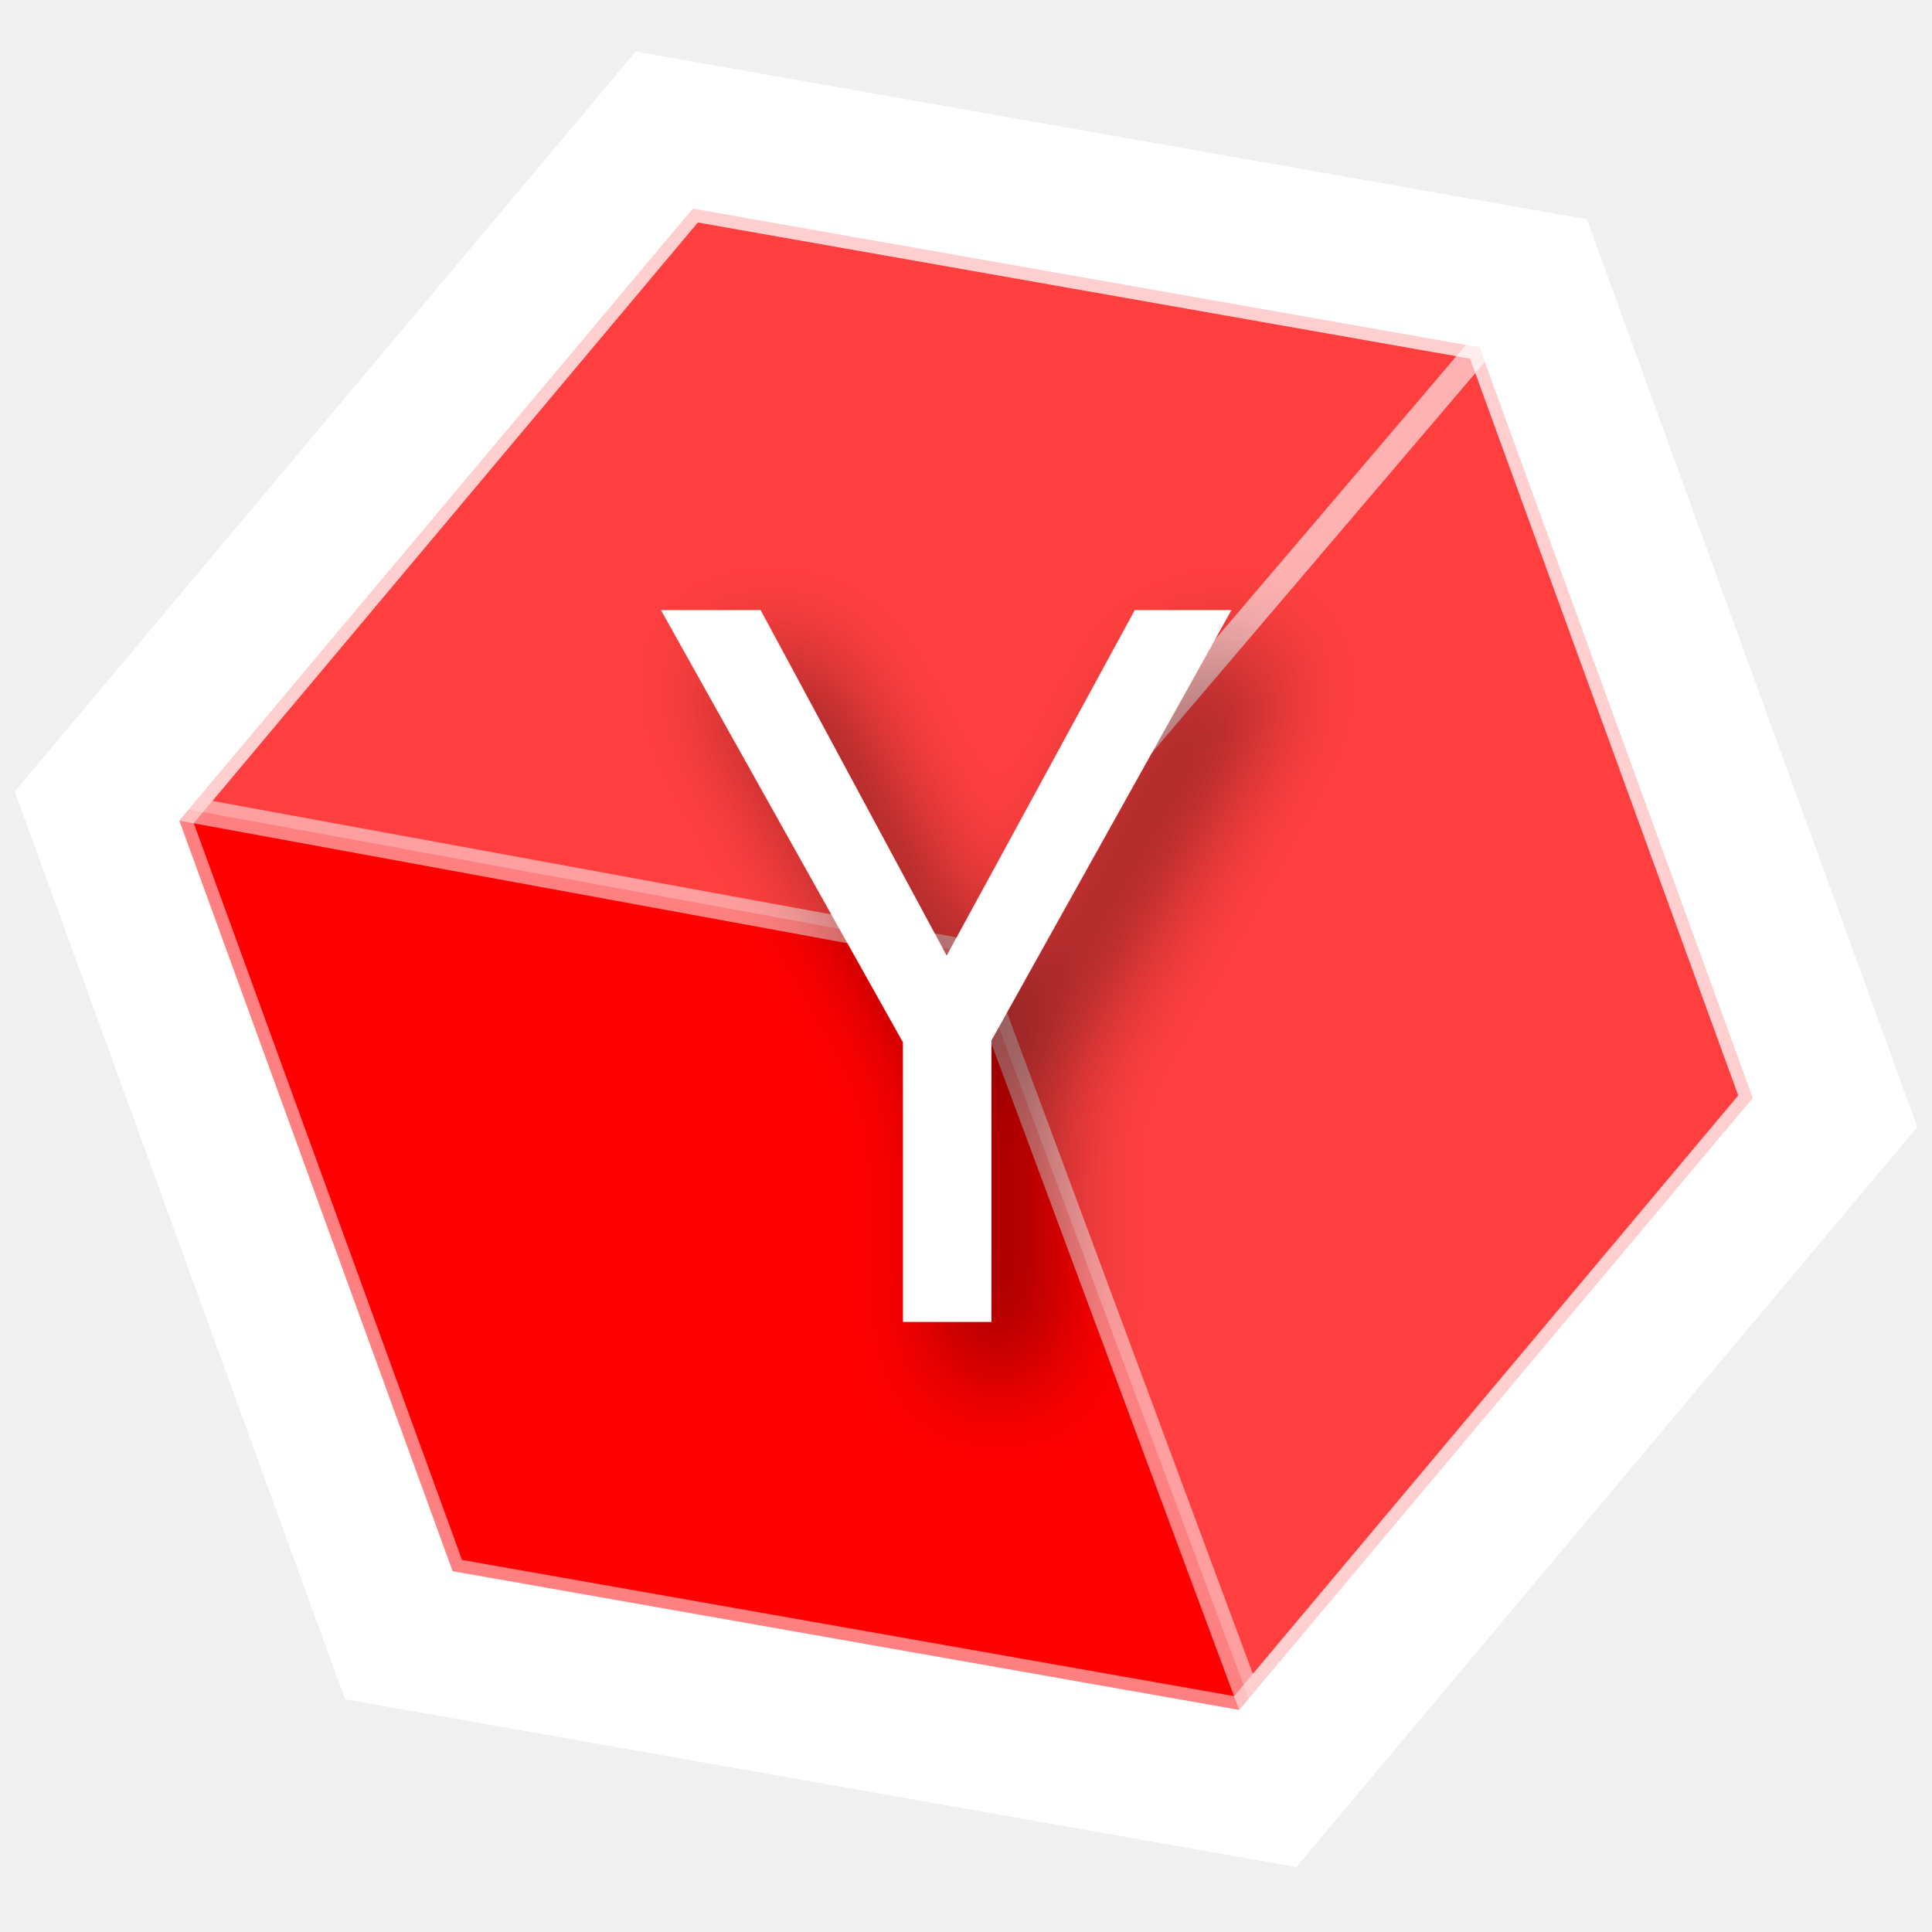
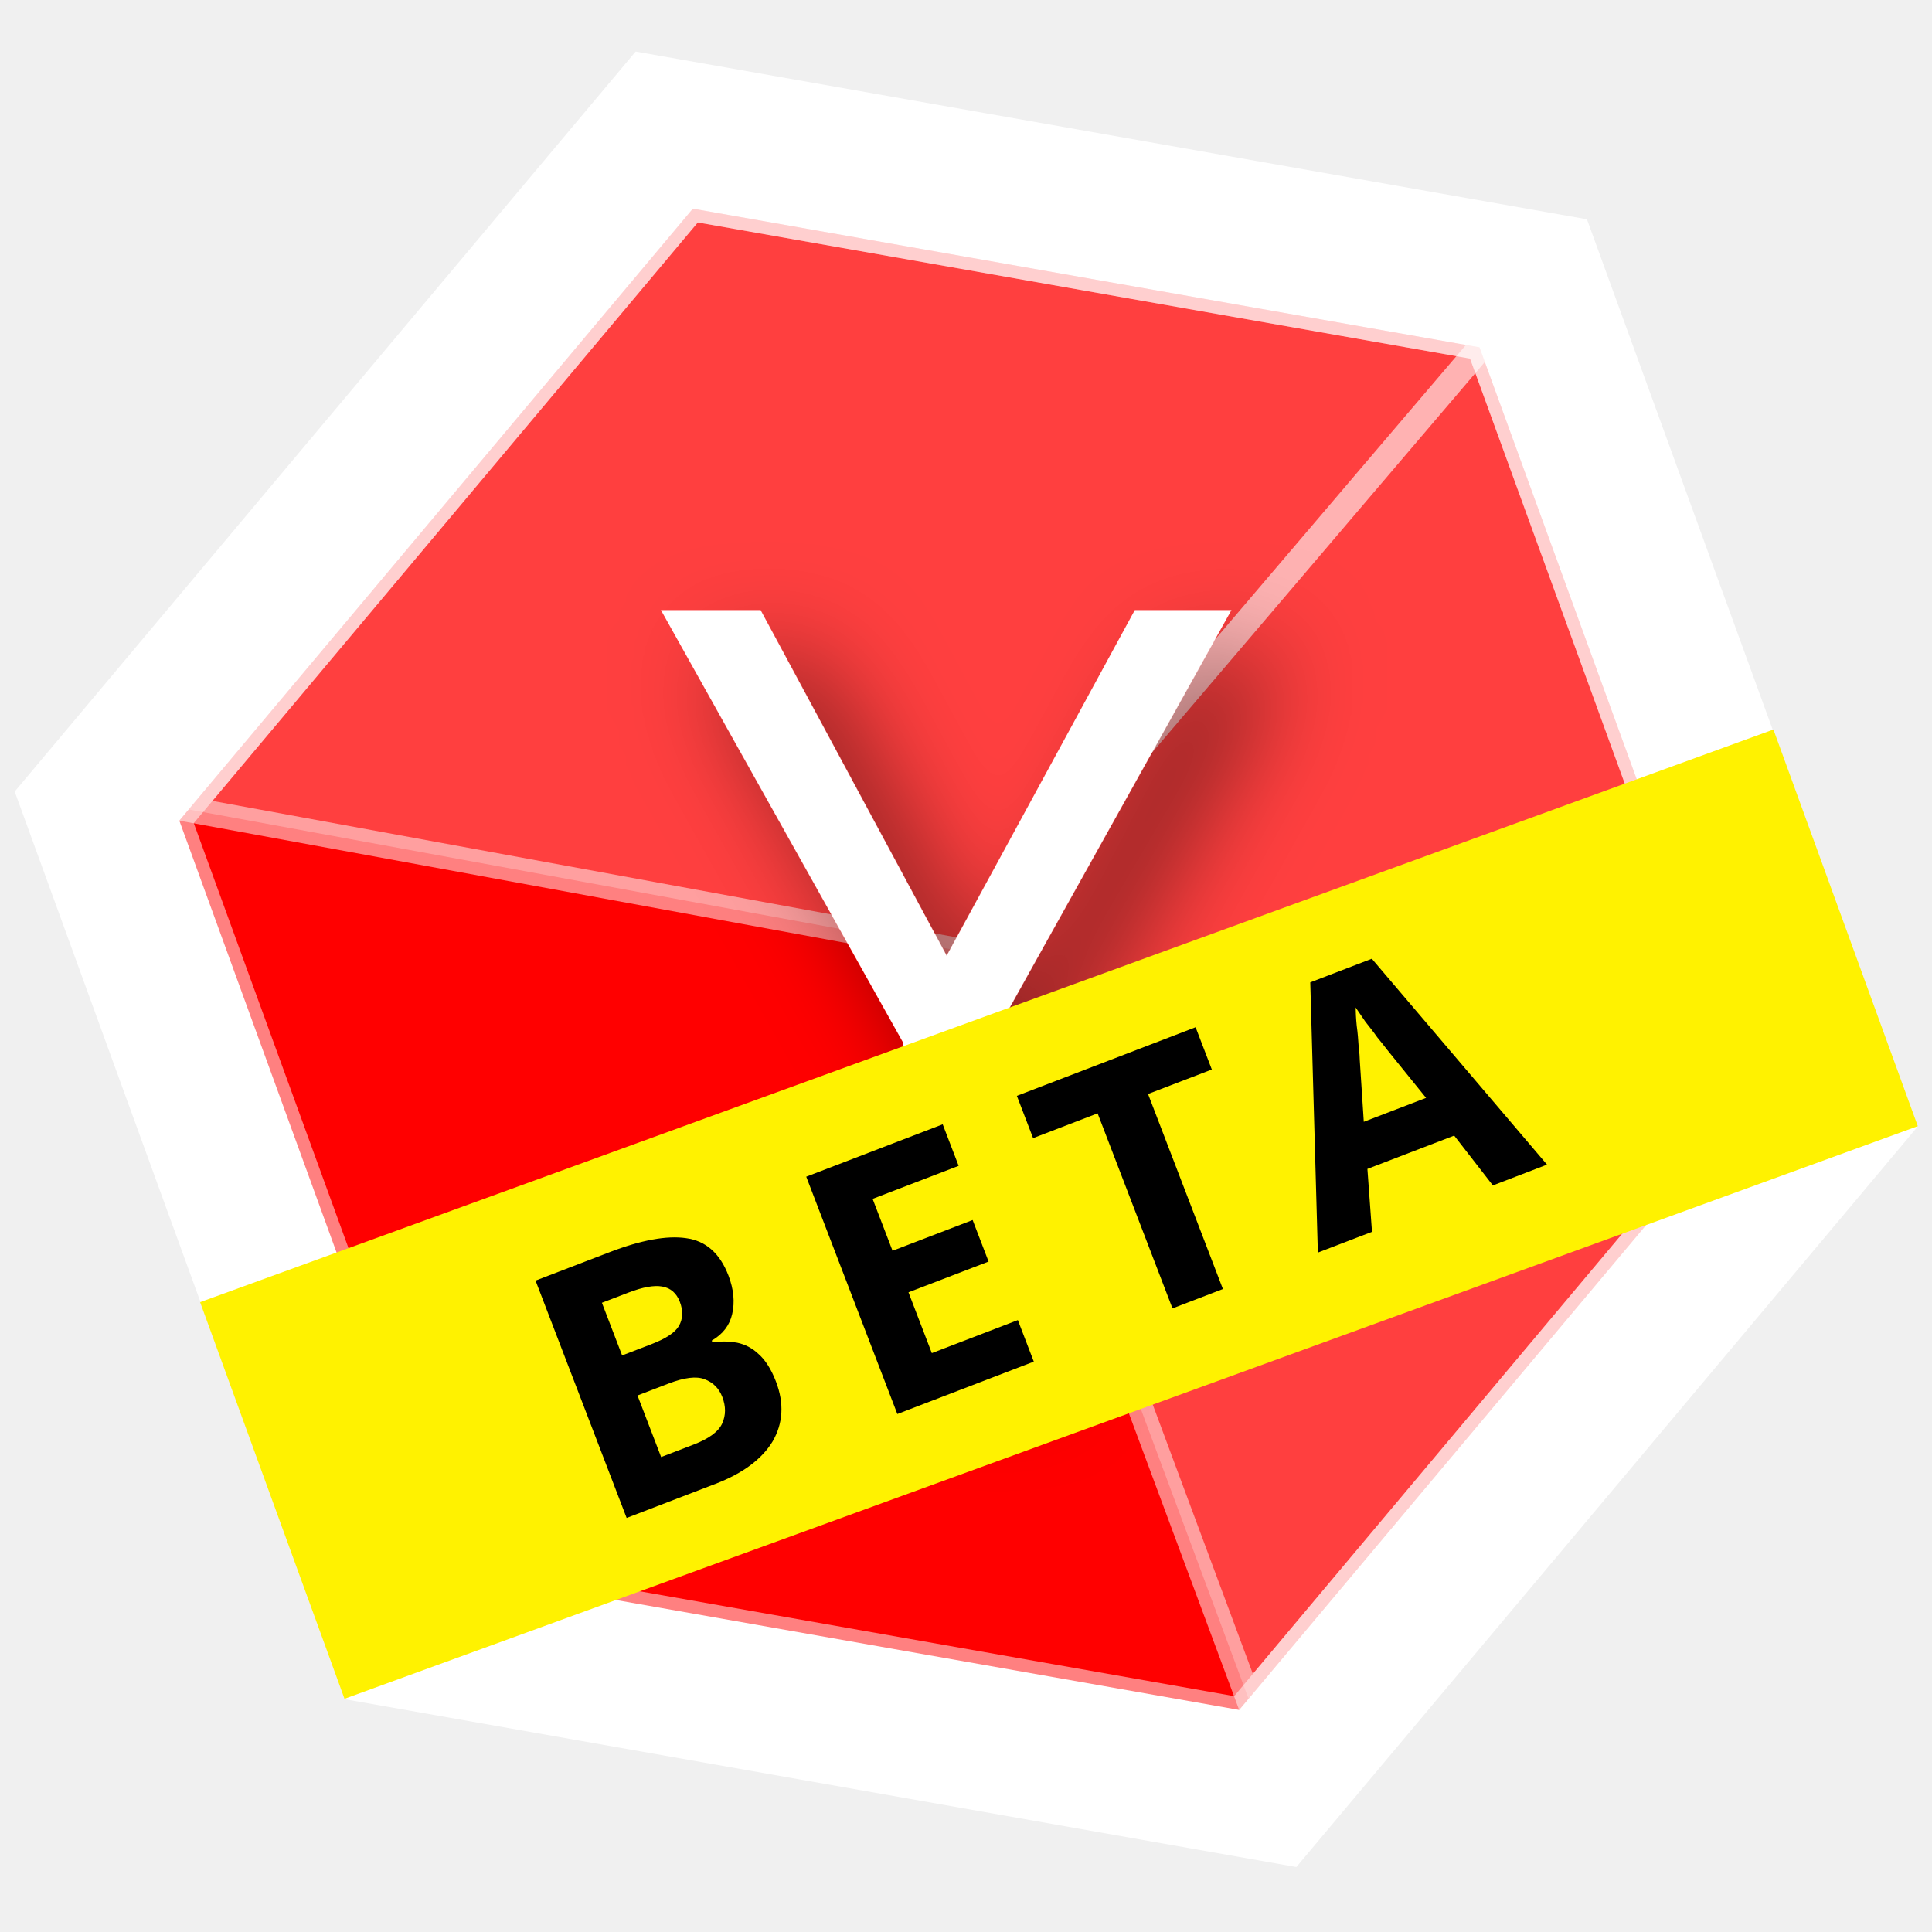
<svg xmlns="http://www.w3.org/2000/svg" width="38" height="38">
  <defs>
    <filter x="-57.9%" y="-46.4%" width="215.9%" height="192.9%" filterUnits="objectBoundingBox" id="a">
      <feOffset dx="1" dy="1" in="SourceAlpha" result="shadowOffsetOuter1" />
      <feGaussianBlur stdDeviation="1" in="shadowOffsetOuter1" result="shadowBlurOuter1" />
      <feColorMatrix values="0 0 0 0 0 0 0 0 0 0 0 0 0 0 0 0 0 0 0.5 0" in="shadowBlurOuter1" result="shadowMatrixOuter1" />
      <feMerge>
        <feMergeNode in="shadowMatrixOuter1" />
        <feMergeNode in="SourceGraphic" />
      </feMerge>
    </filter>
  </defs>
  <g fill="none" fill-rule="evenodd">
    <path fill="#FFF" d="m31.213 4.313 6.498 17.854-12.213 14.555-18.711-3.3L.289 15.569 12.502 1.014z" />
    <path d="M13.626 4.104 29.1 6.832l5.374 14.764-10.1 12.036-15.472-2.729L3.527 16.14l10.1-12.036Z" stroke-opacity=".5" stroke="#FFF" stroke-width=".5" fill="red" />
    <path d="M13.626 4.104 29.1 6.832l5.374 14.764-9.916 11.817-5.454-14.668L3.71 15.921l9.915-11.817Z" stroke-opacity=".5" stroke="#FFF" stroke-width=".5" fill-opacity=".248" fill="#FFF" />
    <path stroke-opacity=".601" stroke="#FFF" stroke-width=".5" stroke-linecap="round" stroke-linejoin="round" d="m29.033 6.936-9.988 11.726" />
    <g filter="url(#a)" transform="translate(13 12)" fill="#FFF" fill-rule="nonzero">
      <path d="M4.76 14V8.5L0 0h1.96l3.66 6.8L9.32 0h1.9L6.5 8.46V14z" />
    </g>
+     <path fill="#FFF200" d="m3.936 25.612 30.945-11.263 2.84 7.801L6.776 33.413z" />
+     <text transform="rotate(-21 21.581 23.625)" font-family="Overpass-Black, Overpass" font-size="7" font-weight="800" letter-spacing="1" fill="#000">
+       <tspan x="10.081" y="26.125">BETA</tspan>
+     </text>
  </g>
</svg>
